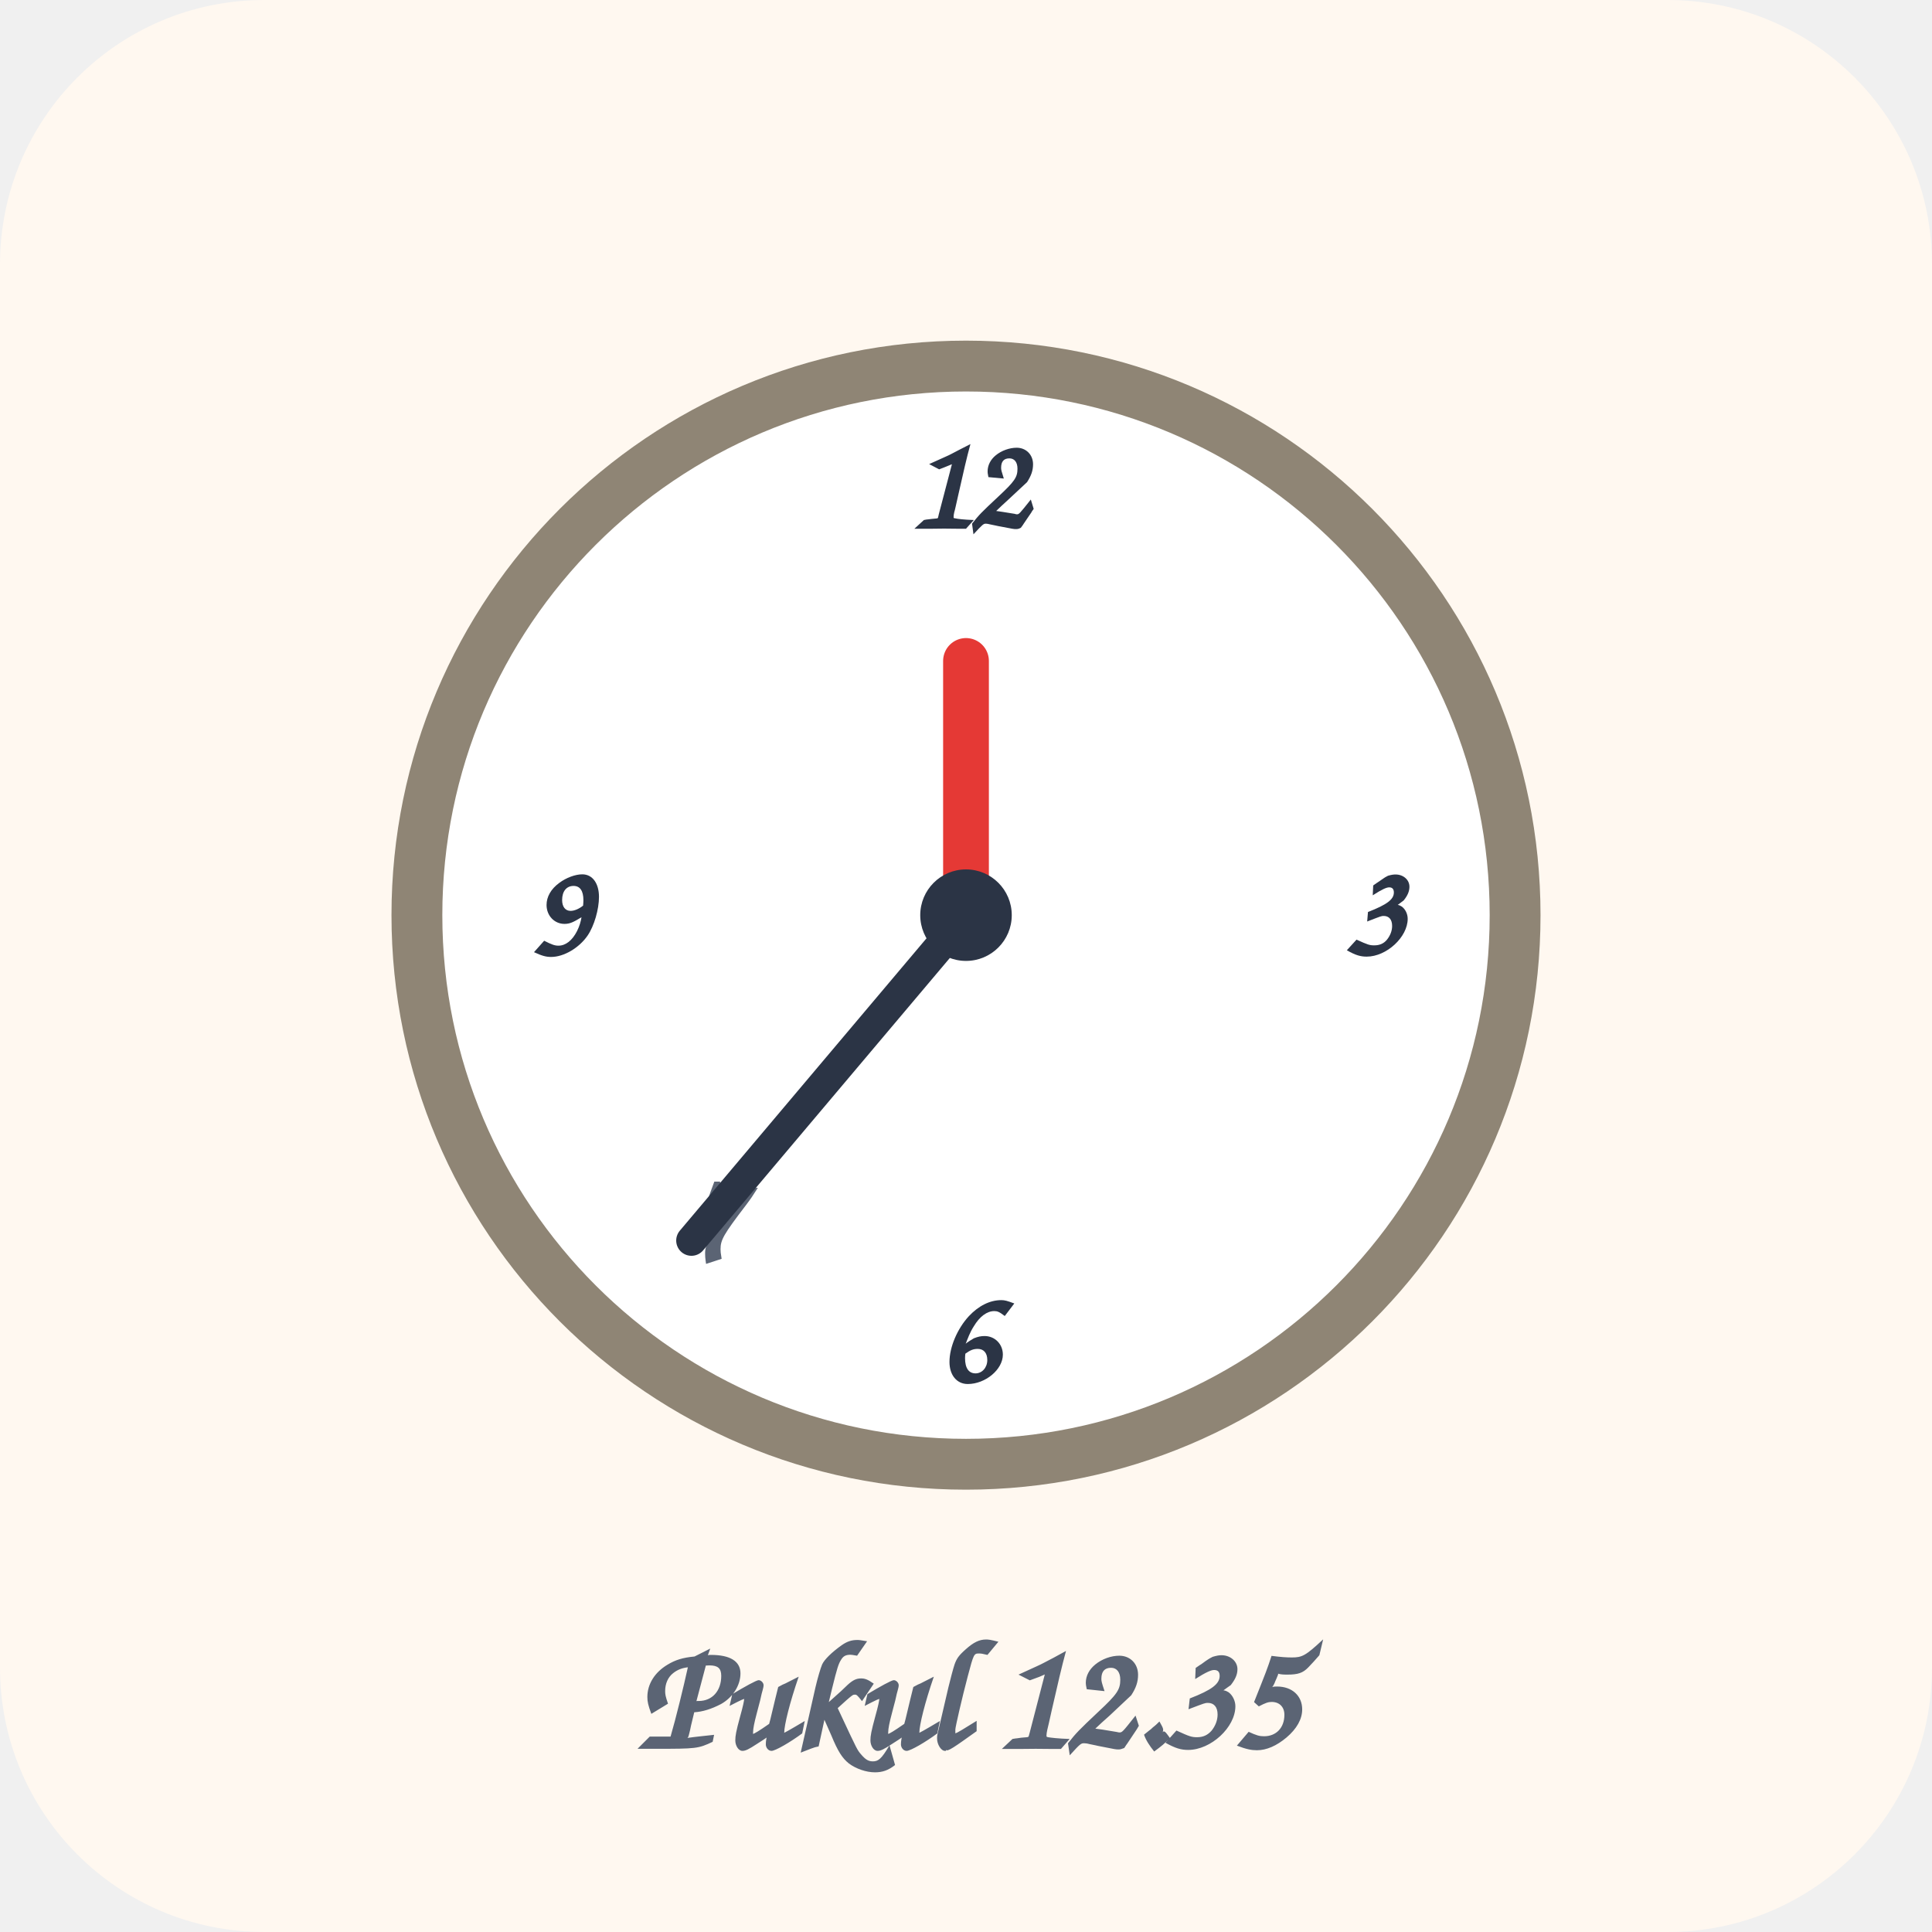
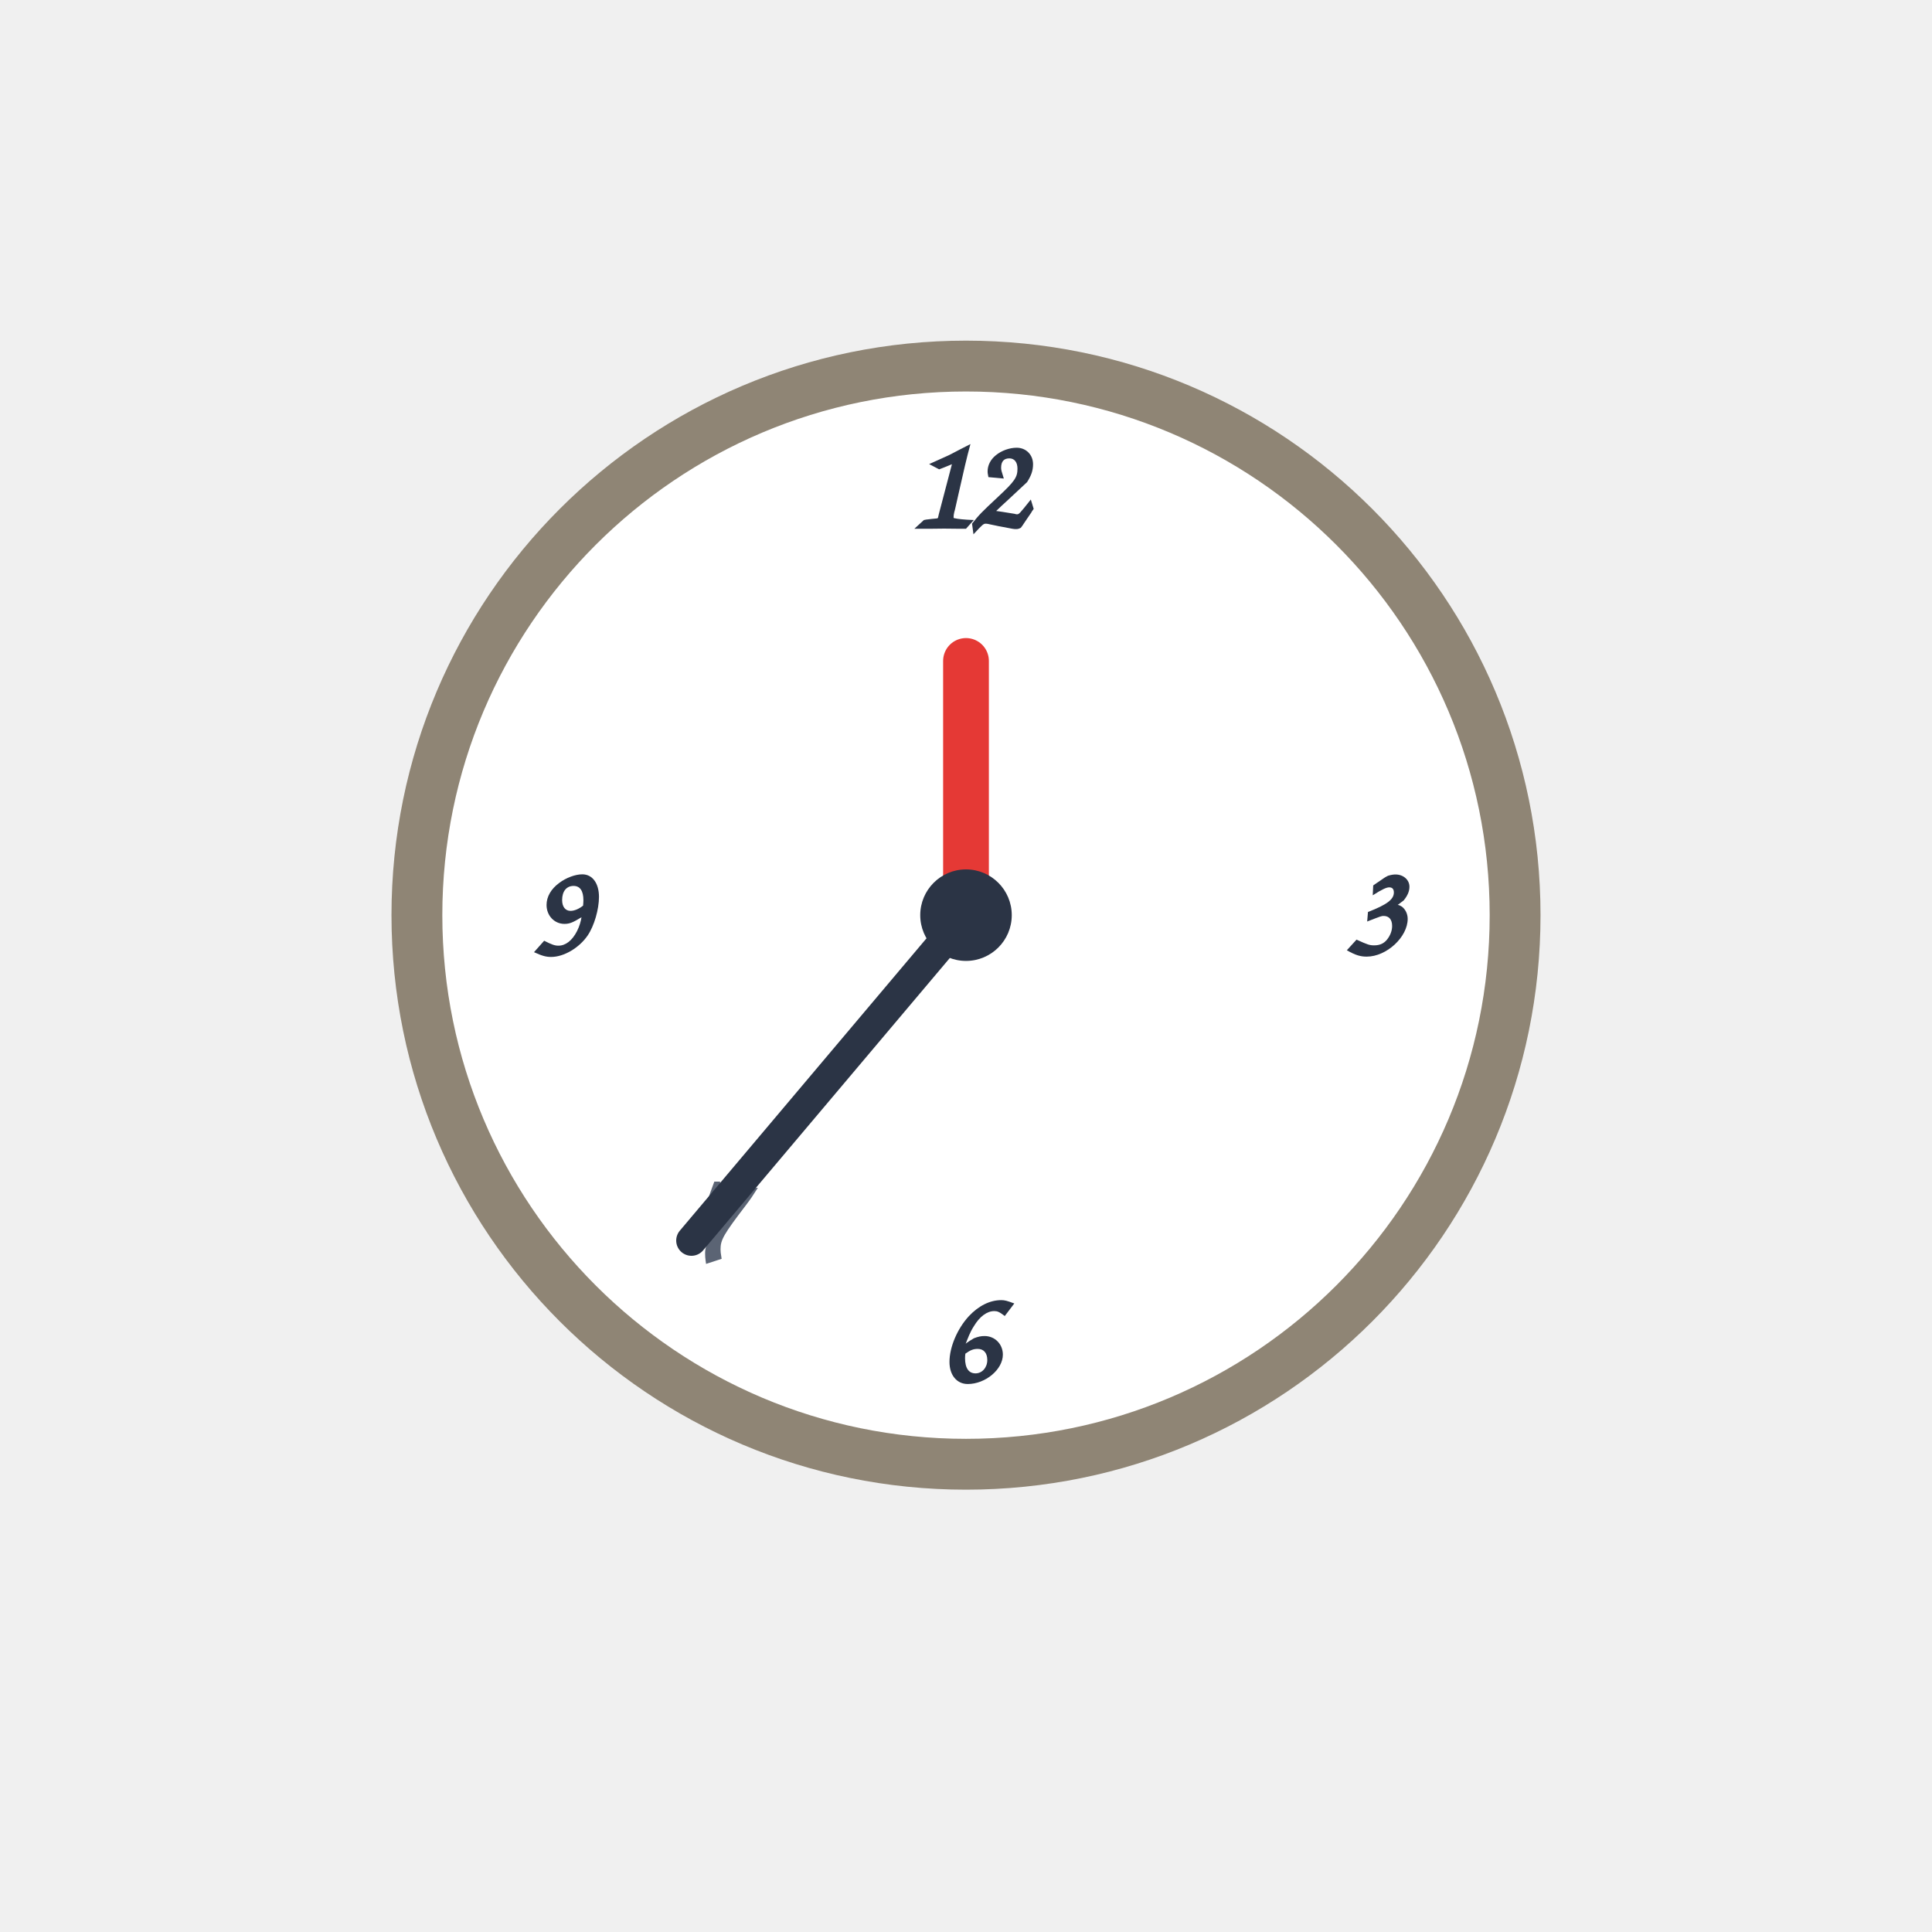
<svg xmlns="http://www.w3.org/2000/svg" viewBox="0 0 190 190" width="100%" height="100%">
-   <rect width="190" height="190" rx="26" fill="#FFF8F0" />
+   <rect width="190" height="190" rx="26" fill="none" />
  <circle cx="95" cy="90" r="54" fill="#FFFFFF" stroke="#8F8575" stroke-width="5" />
  <text x="95" y="52" font-family="'Baloo 2', cursive, sans-serif" font-size="13" font-weight="bold" fill="#2B3445" text-anchor="middle">12</text>
  <text x="135" y="94" font-family="'Baloo 2', cursive, sans-serif" font-size="13" font-weight="bold" fill="#2B3445" text-anchor="middle">3</text>
  <text x="95" y="136" font-family="'Baloo 2', cursive, sans-serif" font-size="13" font-weight="bold" fill="#2B3445" text-anchor="middle">6</text>
  <text x="55" y="94" font-family="'Baloo 2', cursive, sans-serif" font-size="13" font-weight="bold" fill="#2B3445" text-anchor="middle">9</text>
  <text x="70" y="124" font-family="'Baloo 2', cursive, sans-serif" font-size="12" font-weight="bold" fill="#5B6474" text-anchor="middle">7</text>
  <line x1="95" y1="90" x2="95" y2="65" stroke="#E53935" stroke-width="4.5" stroke-linecap="round" />
  <line x1="95" y1="90" x2="68" y2="122" stroke="#2B3445" stroke-width="3" stroke-linecap="round" />
  <circle cx="95" cy="90" r="4.5" fill="#2B3445" />
-   <text x="95" y="172" font-family="'Baloo 2', cursive, sans-serif" font-size="15" font-weight="bold" fill="#5B6474" text-anchor="middle">Pukul 12.35</text>
</svg>
